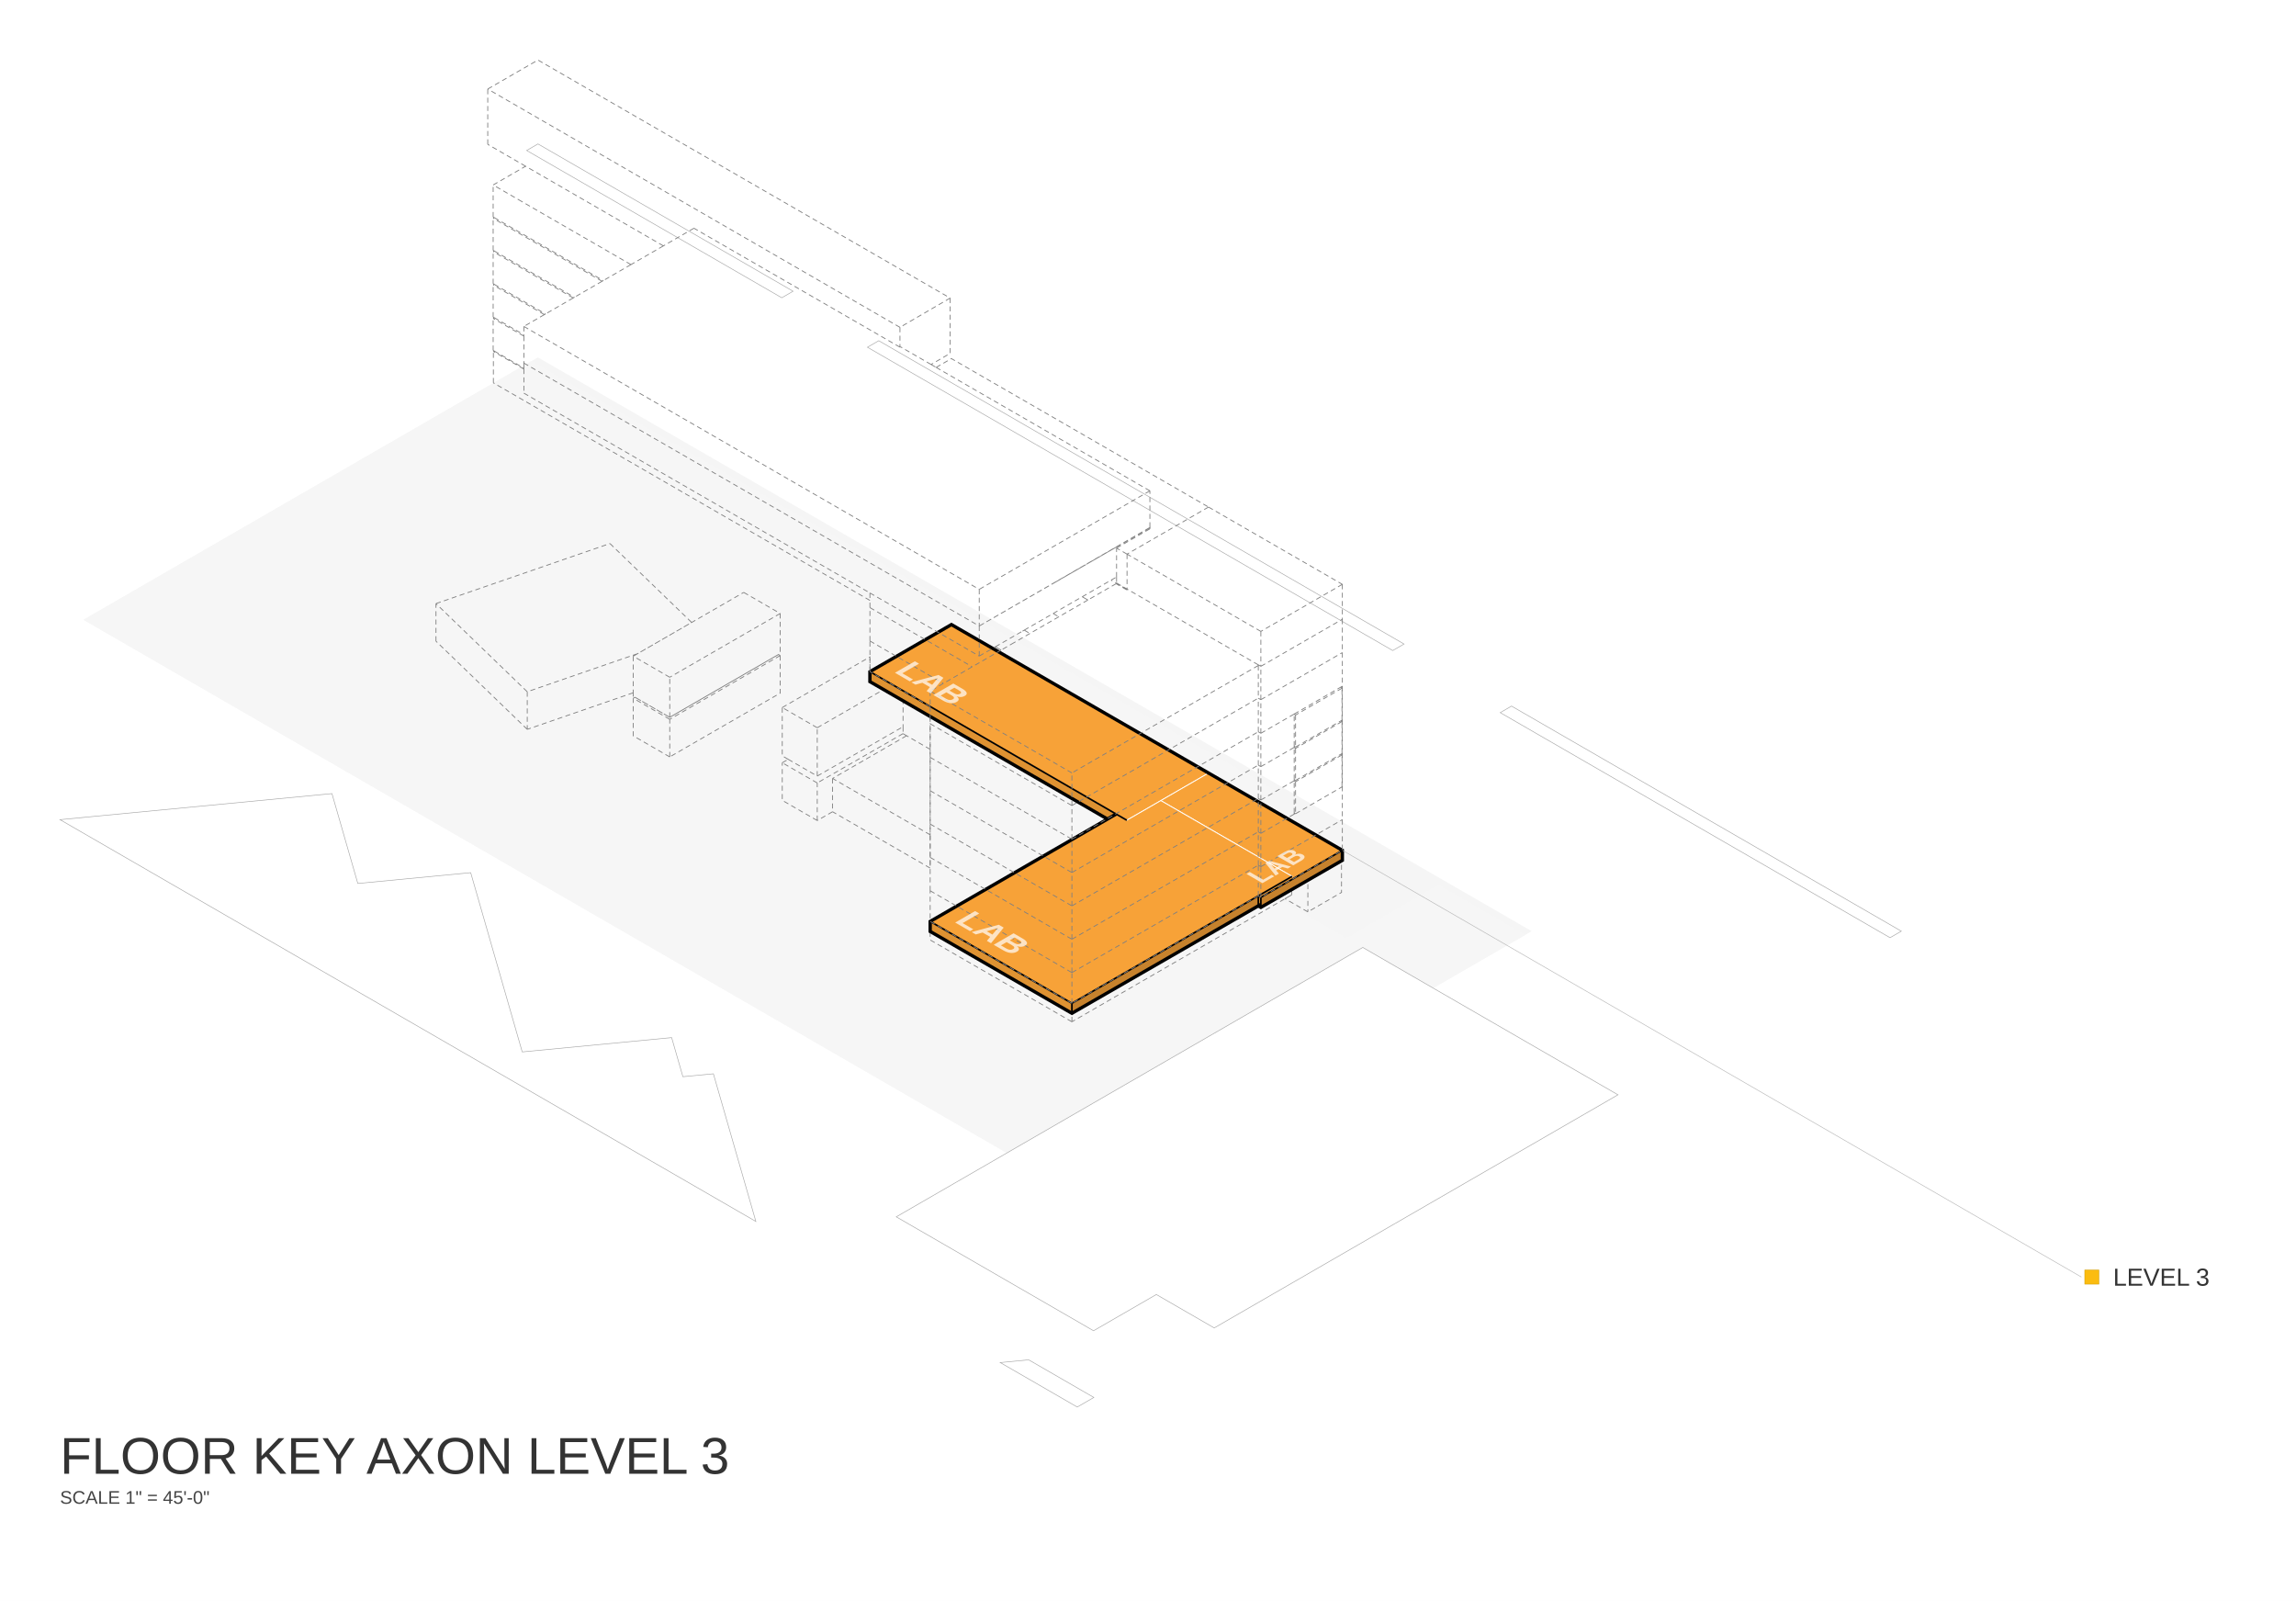
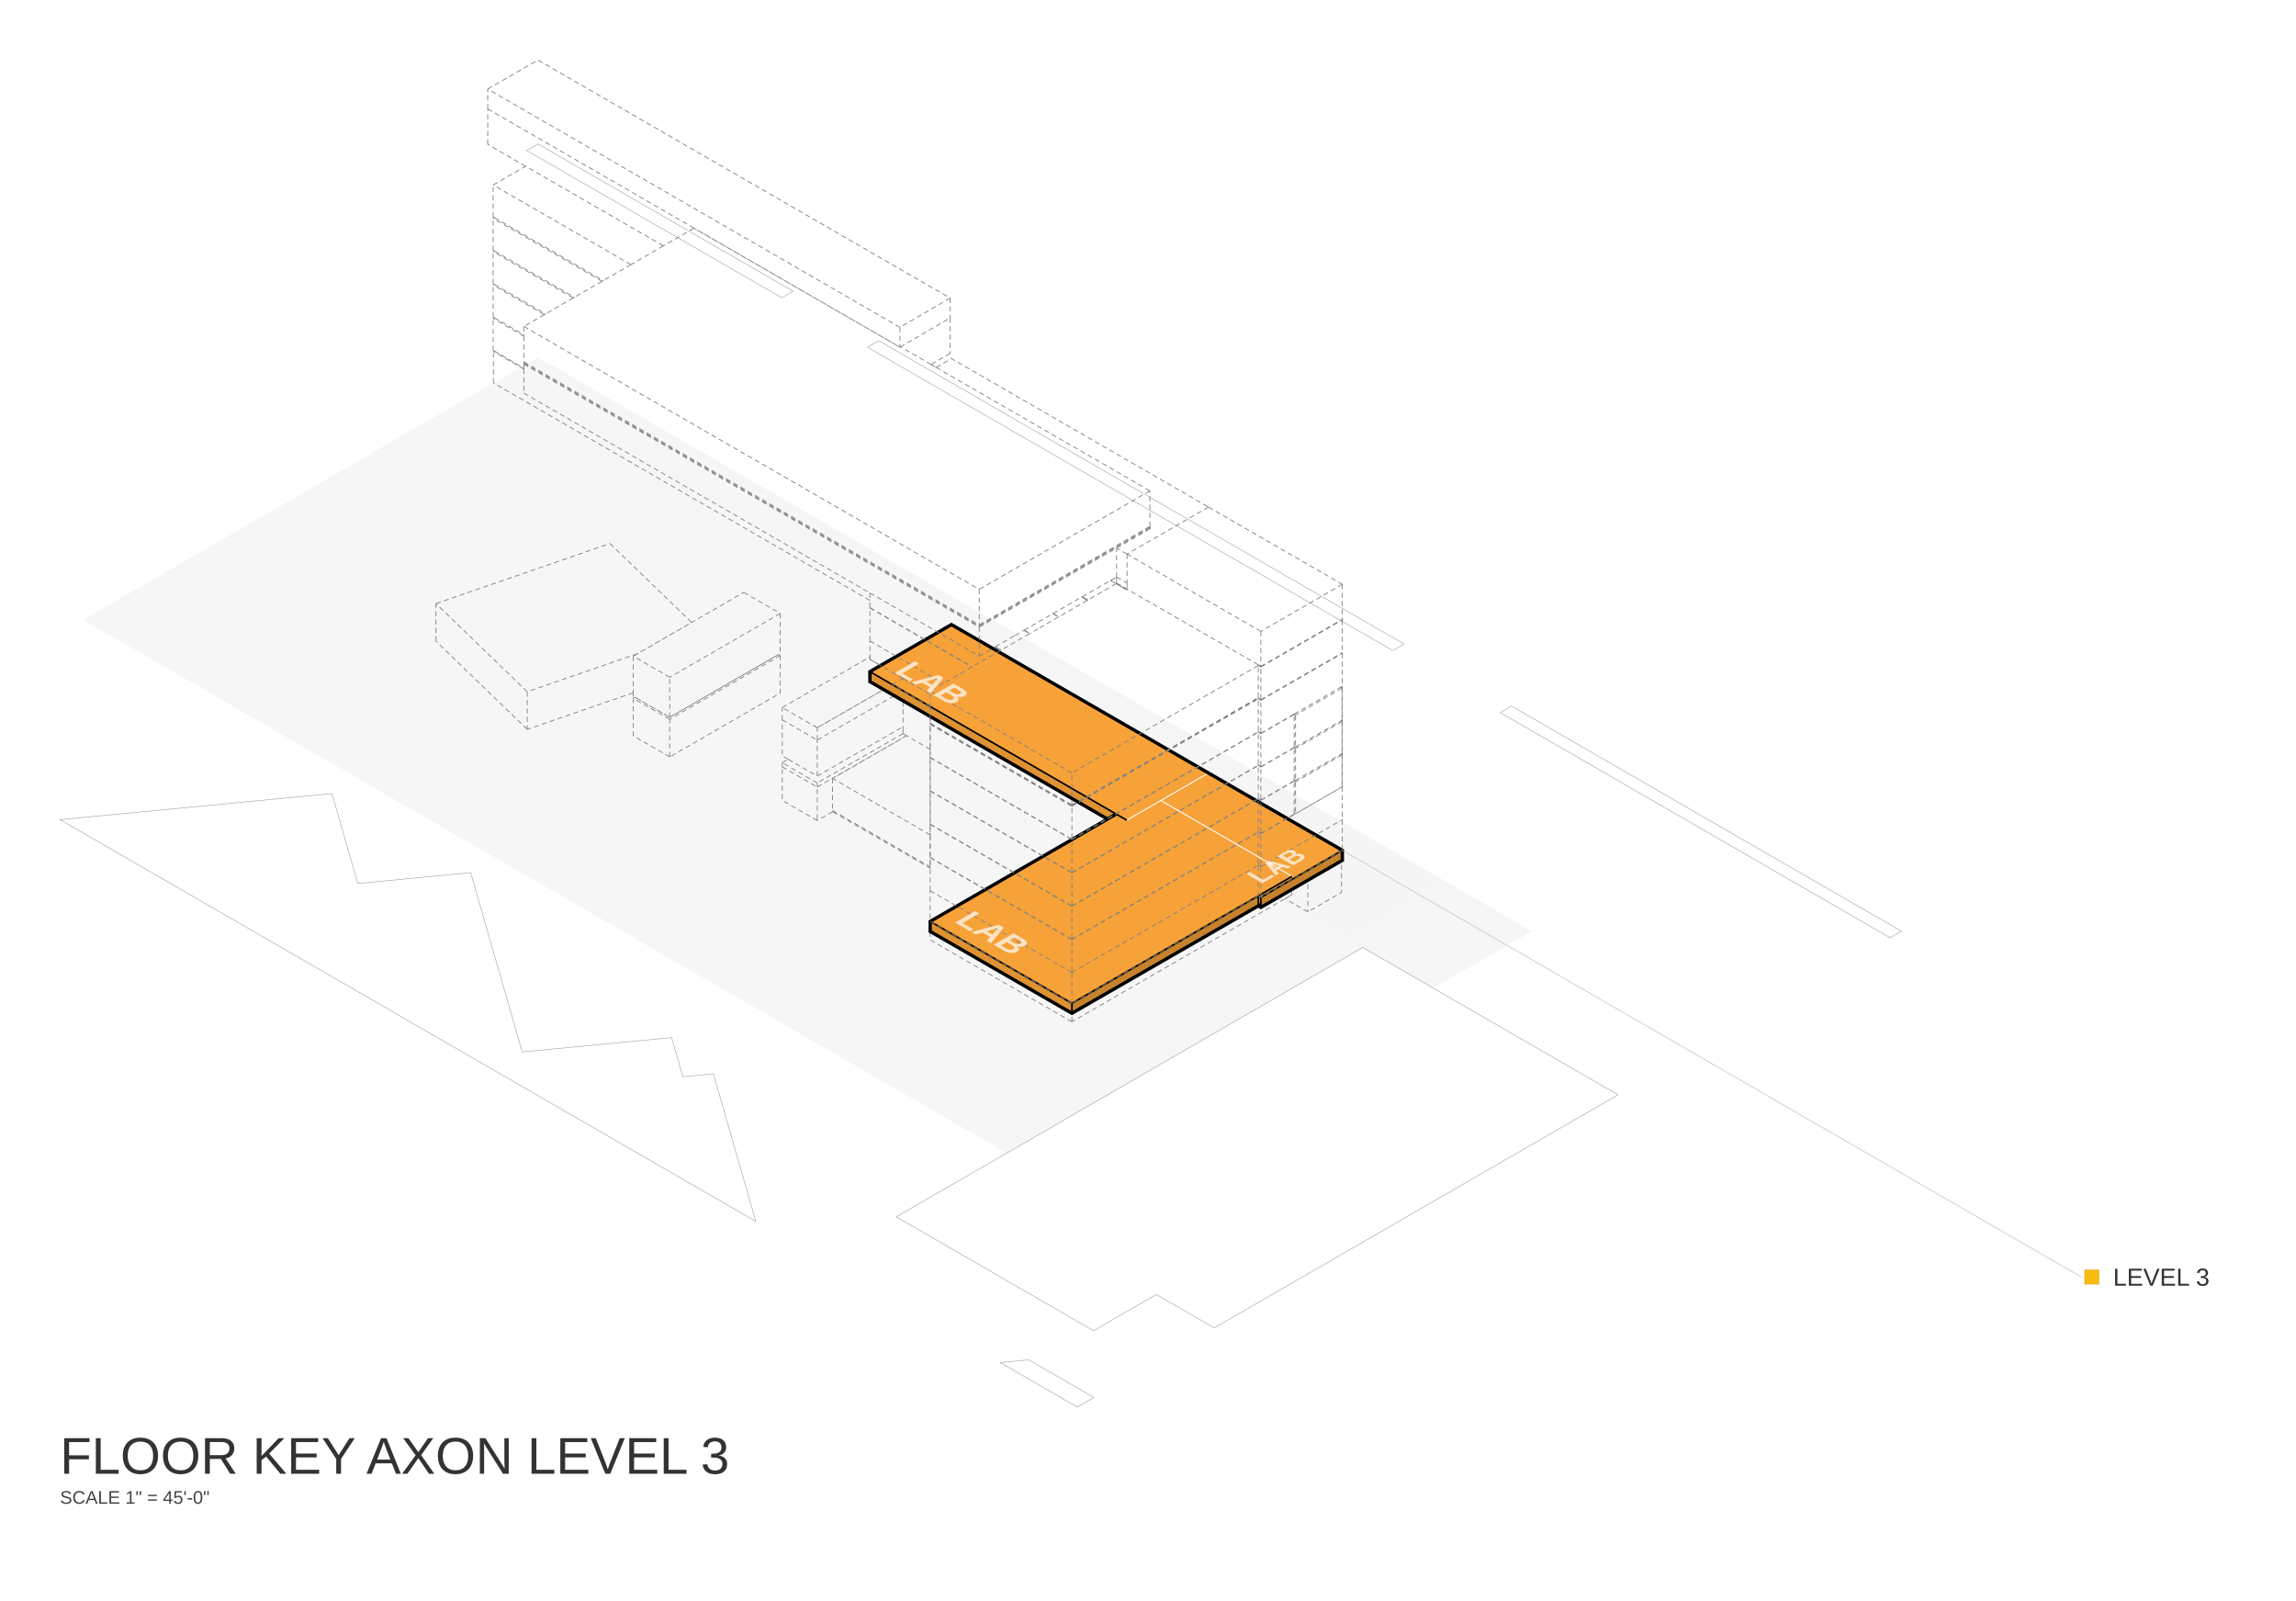
<svg xmlns="http://www.w3.org/2000/svg" width="1377" height="960" viewBox="0 0 1377 960">
  <rect width="100%" height="100%" fill="#FFFFFF" />
  <g id="AXON_SITE">
    <path id="AXK_L3_SITE" fill="#F5F5F5" stroke="none" stroke-width="0" fill-rule="evenodd" d="M646.061,715.731 L50.097,371.655 L322.635,214.307 L918.598,558.383 Z" />
    <path id="AXK_L3_BG_000" fill="#F6F6F6" stroke="none" stroke-width="0.35" fill-rule="evenodd" d="M318.848,216.493 L763.922,473.454 L762.217,474.439 L761.135,475.063 L708.615,505.386 L807.451,562.449 L859.972,532.126 L861.208,531.412 L862.758,530.517 L914.811,560.569 L646.061,715.731 L50.097,371.655 Z" />
  </g>
  <g id="AXON_CONTEXT">
    <path id="AXK_L3_CONTEXT_001" fill="#FFFFFF" stroke="#A6A6A6" stroke-width="0.35" fill-rule="evenodd" d="M36,491.515 L56.107,489.58 L199.09,475.88 L214.593,529.779 L282.293,523.291 L313.201,630.789 L402.814,622.201 L409.556,645.647 L427.854,643.897 L442.96,696.429 L453.323,732.454 Z M599.866,817.059 L616.934,815.423 L656.012,837.985 L646.061,843.73 Z" />
    <path id="AXK_L3_CONTEXT_002" fill="#FFFFFF" stroke="#A6A6A6" stroke-width="0.35" fill-rule="evenodd" d="M1133.523,562.296 L1048.607,513.27 L899.741,427.324 L906.519,423.41 L1140.301,558.383 Z" />
    <path id="AXK_L3_CONTEXT_003" fill="#FFFFFF" stroke="#A6A6A6" stroke-width="0.35" fill-rule="evenodd" d="M842.047,386.187 L835.268,390.101 L520.243,208.223 L527.022,204.309 Z M475.633,174.64 L468.855,178.554 L315.856,90.221 L322.635,86.308 Z" />
    <path id="AXK_L3_CONTEXT_004" fill="#FFFFFF" stroke="#A6A6A6" stroke-width="0.35" fill-rule="evenodd" d="M728.208,796.302 L693.49,776.258 L655.844,797.993 L538.982,730.523 L537.523,729.681 L572.769,709.332 L780.134,589.611 L808.024,573.509 L817.316,568.144 L970.355,656.5 Z" />
  </g>
  <g id="AXON_GHOST_BELOW">
-     <path id="AXK_L3_GHOST_BELOW" fill="none" stroke="#808080" stroke-width="0.5" stroke-dasharray="3 2" fill-rule="evenodd" d="M365.813,325.928 L414.823,373.253 L382.405,391.969 M382.405,391.969 L316.216,414.814 M316.216,414.814 L261.467,361.946 M261.467,361.946 L365.813,325.928 M261.467,384.487 L261.467,361.946 M316.216,414.814 L316.216,437.355 M316.216,437.355 L261.467,384.487 M382.405,391.969 L379.779,393.486 M379.779,393.486 L379.779,415.417 M379.779,415.417 L316.216,437.355 M380.833,418.095 L401.668,430.124 M401.668,430.124 L466.872,392.478 L467.927,393.087 M467.927,393.087 L401.668,431.342 M401.668,431.342 L379.779,418.704 M379.779,418.704 L380.833,418.095 M467.927,393.087 L467.927,415.628 L401.668,453.882 M401.668,453.882 L401.668,431.342 M446.038,355.231 L467.927,367.869 M467.927,367.869 L401.668,406.123 M401.668,406.123 L379.779,393.486 M379.779,393.486 L446.038,355.231 M467.927,367.869 L467.927,391.869 L401.668,430.124 M401.668,430.124 L401.668,406.123 M401.668,453.882 L379.779,441.245 L379.779,418.704 M401.668,430.124 L379.779,417.486 L379.779,415.417 M490.135,469.499 L469.155,457.386 M469.155,457.386 L472.728,455.323 M472.728,455.323 L490.135,465.373 M490.135,465.373 L541.594,435.787 M541.594,435.787 L541.594,439.913 M541.594,439.913 L490.135,469.499 M490.135,492.04 L490.135,469.499 M541.594,439.913 L541.594,439.949 M541.594,439.949 L543.712,441.172 M543.712,441.172 L499.325,466.799 M499.325,466.799 L499.325,486.756 M499.325,486.756 L490.135,492.04 M490.135,492.04 L469.155,479.927 L469.155,457.386 M490.135,465.373 L490.135,436.391 M490.135,436.391 L535.145,410.513 M535.145,410.513 L541.594,414.242 M541.594,414.242 L541.594,435.787 M490.135,436.391 L469.155,424.278 M469.155,424.278 L521.725,393.927 L521.725,402.751 L535.145,410.513 M541.594,414.242 L557.858,423.649 L557.858,433.982 L557.858,449.339 M557.858,449.339 L543.712,441.172 M557.858,449.339 L557.858,454.14 L557.858,474.14 L557.858,494.14 L557.858,500.593 M557.858,500.593 L499.325,466.799 M472.728,455.323 L469.155,453.26 L469.155,424.278 M499.325,486.763 L499.325,486.756 M557.858,500.593 L557.858,514.141 L557.858,520.556 L499.325,486.763 M804.56,513.556 L784.375,525.209 M784.375,525.209 L781.453,523.526 M781.453,523.526 L801.644,511.869 L804.56,513.556 M770.68,538.922 L774.642,536.635 M774.642,536.635 L774.642,527.459 M774.642,527.459 L781.453,523.526 M784.375,525.209 L784.375,546.81 M784.375,546.81 L770.68,538.922 M804.56,513.556 L804.56,535.157 L784.375,546.81 M774.642,536.635 L642.86,612.718 M642.86,612.718 L642.86,601.616 M642.86,601.616 L754.655,537.207 L754.655,537.231 L756.185,538.115 L774.642,527.459 M642.86,612.718 L557.858,563.642 L557.858,552.54 L642.86,601.616" />
+     <path id="AXK_L3_GHOST_BELOW" fill="none" stroke="#808080" stroke-width="0.5" stroke-dasharray="3 2" fill-rule="evenodd" d="M365.813,325.928 L414.823,373.253 L382.405,391.969 M382.405,391.969 L316.216,414.814 M316.216,414.814 L261.467,361.946 M261.467,361.946 L365.813,325.928 M261.467,384.487 L261.467,361.946 M316.216,414.814 L316.216,437.355 M316.216,437.355 L261.467,384.487 M382.405,391.969 L379.779,393.486 M379.779,393.486 L379.779,415.417 M379.779,415.417 L316.216,437.355 M380.833,418.095 L401.668,430.124 M401.668,430.124 L466.872,392.478 L467.927,393.087 M467.927,393.087 L401.668,431.342 M401.668,431.342 L379.779,418.704 M379.779,418.704 L380.833,418.095 M467.927,393.087 L467.927,415.628 L401.668,453.882 M401.668,453.882 L401.668,431.342 M446.038,355.231 L467.927,367.869 M467.927,367.869 L401.668,406.123 M401.668,406.123 L379.779,393.486 M379.779,393.486 L446.038,355.231 M467.927,367.869 L467.927,391.869 L401.668,430.124 M401.668,430.124 L401.668,406.123 M401.668,453.882 L379.779,441.245 L379.779,418.704 M401.668,430.124 L379.779,417.486 L379.779,415.417 M490.135,492.04 L490.135,491.908 M490.135,491.908 L490.135,491.179 M490.135,491.179 L490.135,471.945 M490.135,471.945 L543.686,441.157 M543.686,441.157 L543.712,441.172 M543.712,441.172 L499.325,466.799 M499.325,466.799 L499.325,486.033 M499.325,486.033 L499.325,486.756 M499.325,486.756 L490.135,492.04 M469.155,457.386 L472.728,455.323 M472.728,455.323 L490.135,465.373 M490.135,465.373 L541.594,435.787 M541.594,435.787 L541.594,435.822 M541.594,435.822 L541.594,437.424 M541.594,437.424 L541.594,439.913 M541.594,439.913 L490.135,469.499 M490.135,469.499 L469.155,457.386 M490.135,471.945 L490.135,469.499 M541.594,439.913 L541.594,439.949 M541.594,439.949 L543.686,441.157 M490.135,492.04 L469.155,479.927 L469.155,459.832 M469.155,459.832 L490.135,471.945 M490.135,465.373 L490.135,443.772 M490.135,443.772 L541.545,414.214 M541.545,414.214 L541.594,414.242 M541.594,414.242 L541.594,415.822 M541.594,415.822 L541.594,425.325 M541.594,425.325 L541.594,435.787 M490.135,436.391 L469.155,424.278 M469.155,424.278 L521.725,393.927 L521.725,395.37 L541.544,406.833 L490.135,436.391 M469.155,459.832 L469.155,457.386 M541.594,415.822 L557.858,425.212 M557.858,425.212 L557.858,433.605 L557.858,433.982 L557.858,434.408 L557.858,449.339 M557.858,449.339 L543.712,441.172 M490.135,443.772 L490.135,436.391 M490.135,436.391 L535.145,410.513 L541.545,414.214 M557.858,449.339 L557.858,453.605 L557.858,454.14 L557.858,454.408 L557.858,473.605 L557.858,474.14 L557.858,474.409 L557.858,493.605 L557.858,494.14 L557.858,494.409 L557.858,500.593 M557.858,500.593 L499.325,466.799 M472.728,455.323 L469.155,453.26 L469.155,431.659 M469.155,431.659 L490.135,443.772 M541.594,414.242 L557.858,423.649 L557.858,425.212 M499.325,486.763 L499.325,486.756 M499.325,486.033 L557.858,519.827 M557.858,519.827 L557.858,520.556 L499.325,486.763 M469.155,431.659 L469.155,424.278 M557.858,500.593 L557.858,513.606 L557.858,514.141 L557.858,514.409 L557.858,519.827 M804.56,513.556 L784.375,525.209 M784.375,525.209 L781.453,523.526 M781.453,523.526 L801.644,511.869 L804.56,513.556 M770.68,538.922 L774.642,536.635 M774.642,536.635 L774.642,527.459 M774.642,527.459 L781.453,523.526 M784.375,525.209 L784.375,546.81 M784.375,546.81 L770.68,538.922 M804.56,513.556 L804.56,535.157 L784.375,546.81 M774.642,536.635 L642.86,612.718 M642.86,612.718 L642.86,601.616 M642.86,601.616 L754.655,537.207 L754.655,537.231 L756.185,538.115 L774.642,527.459 M642.86,612.718 L557.858,563.642 L557.858,552.54 L642.86,601.616" />
  </g>
  <g id="PD_PROGRAM">
    <path id="AXK_L3_L3_L01_LAB_01_TOP" fill="#F7A238" stroke="#FFFFFF" stroke-width="0.5" fill-rule="evenodd" d="M521.725,402.751 L570.605,374.531 L724.805,463.557 L696.19,480.078 L675.787,491.858 Z" />
    <path id="AXK_L3_L3_L01_LAB_01_SIDE_001" fill="#DE9232" stroke="none" stroke-width="0" fill-rule="evenodd" d="M521.725,408.751 L521.725,402.751 L675.787,491.858 L669.375,488.156 L664.189,491.15 Z" />
    <path id="AXK_L3_L3_L03_LAB_01_TOP" fill="#F7A238" stroke="#FFFFFF" stroke-width="0.5" fill-rule="evenodd" d="M805.064,509.894 L756.185,538.115 L754.655,537.231 L774.919,525.532 L696.19,480.078 L724.805,463.557 Z" />
    <path id="AXK_L3_L3_L03_LAB_01_SIDE_003" fill="#C6822D" stroke="none" stroke-width="0" fill-rule="evenodd" d="M805.064,509.894 L805.064,515.894 L756.185,544.115 L756.185,538.115 Z" />
    <path id="AXK_L3_L3_L03_LAB_01_SIDE_002" fill="#DE9232" stroke="none" stroke-width="0" fill-rule="evenodd" d="M754.655,537.231 L756.185,538.115 L756.185,544.115 L754.655,543.231 Z" />
    <path id="AXK_L3_L3_L02_LAB_01_TOP" fill="#F7A238" stroke="#FFFFFF" stroke-width="0.5" fill-rule="evenodd" d="M774.919,525.532 L642.86,601.616 L557.858,552.54 L669.375,488.156 L675.787,491.858 L696.19,480.078 Z" />
    <path id="AXK_L3_L3_L02_LAB_01_SIDE_002" fill="#C6822D" stroke="none" stroke-width="0" fill-rule="evenodd" d="M642.86,607.616 L642.86,601.616 L774.919,525.532 L754.655,537.231 L754.655,543.207 Z" />
    <path id="AXK_L3_L3_L02_LAB_01_SIDE_001" fill="#DE9232" stroke="none" stroke-width="0" fill-rule="evenodd" d="M557.858,558.54 L642.86,607.616 L642.86,601.616 L557.858,552.54 Z" />
    <path id="AXK_L3_FOLDS" fill="none" stroke="#000000" stroke-width="1" fill-rule="evenodd" d="M774.919,525.532 L642.86,601.616 M642.86,601.616 L557.858,552.54 M557.858,552.54 L669.375,488.156 M669.375,488.156 L675.787,491.858 M675.787,491.858 L521.725,402.751 M521.725,402.751 L570.605,374.531 L724.805,463.557 L805.064,509.894 M805.064,509.894 L756.185,538.115 M756.185,538.115 L754.655,537.231 M754.655,537.231 L774.919,525.532 M557.858,558.54 L557.858,552.54 M642.86,601.616 L642.86,607.616 M642.86,607.616 L557.858,558.54 M756.185,538.115 L756.185,544.115 M756.185,544.115 L754.655,543.231 L754.655,543.207 M754.655,543.207 L754.655,537.231 M521.725,408.751 L521.725,402.751 M669.375,488.156 L664.189,491.15 L521.725,408.751 M754.655,543.207 L642.86,607.616 M805.064,509.894 L805.064,515.894 L756.185,544.115" />
    <path id="AXK_L3_OUTLINE" fill="none" stroke="#000000" stroke-width="2" fill-rule="evenodd" d="M724.805,463.557 L805.064,509.894 L805.064,515.894 L756.185,544.115 L754.655,543.231 L754.655,543.207 L642.86,607.616 L557.858,558.54 L557.858,552.54 L669.375,488.156 L664.189,491.15 L521.725,408.751 L521.725,402.751 L570.605,374.531 Z" />
  </g>
  <g id="AXON_GHOST_ABOVE">
-     <path id="AXK_L3_GHOST_ABOVE" fill="none" stroke="#808080" stroke-width="0.5" stroke-dasharray="3 2" fill-rule="evenodd" d="M296.363,210.466 L314.193,220.759 M314.193,220.759 L314.193,221.301 M314.193,221.301 L295.899,210.733 M295.899,210.733 L296.363,210.466 M295.899,229.584 L295.899,210.733 M314.193,221.301 L314.193,235.75 M314.193,235.75 L521.725,355.568 M521.725,355.568 L521.725,360.035 M521.725,360.035 L295.899,229.584 M539.737,196.28 L292.517,53.388 M292.517,53.388 L322.635,36 L569.855,178.731 M569.855,178.731 L539.737,196.28 M292.517,86.554 L292.517,53.388 M539.737,196.28 L539.737,208.185 M539.737,208.185 L416.195,136.859 M416.195,136.859 L397.863,147.443 M397.863,147.443 L315.23,99.682 M315.23,99.682 L292.517,86.554 M776.172,468.284 L776.172,468.176 M776.172,468.176 L776.172,467.481 M776.172,467.481 L777.001,467.959 M777.001,467.959 L804.289,452.205 M804.289,452.205 L804.294,452.208 M804.294,452.208 L804.846,452.687 M804.846,452.687 L777.001,468.763 M777.001,468.763 L776.172,468.284 M296.458,190.521 L314.193,200.759 M314.193,200.759 L314.193,201.562 M314.193,201.562 L295.763,190.922 M295.763,190.922 L296.458,190.521 M295.763,210.119 L295.763,190.922 M314.193,201.562 L314.193,217.724 M314.193,217.724 L314.193,220.759 M296.363,210.466 L295.763,210.119 M776.172,487.481 L776.172,468.284 M777.001,468.763 L777.001,487.96 M777.001,487.96 L776.774,487.828 M776.774,487.828 L776.172,487.481 M776.172,448.284 L776.172,448.176 M776.172,448.176 L776.172,447.48 M776.172,447.48 L777.001,447.959 M777.001,447.959 L804.289,432.205 M804.289,432.205 L804.294,432.208 M804.294,432.208 L804.846,432.686 M804.846,432.686 L777.001,448.762 M777.001,448.762 L776.172,448.284 M295.763,170.922 L296.458,170.52 M296.458,170.52 L327.175,188.254 M327.175,188.254 L326.479,188.656 M326.479,188.656 L295.763,170.922 M295.763,190.119 L295.763,170.922 M326.479,188.656 L314.193,195.75 M314.193,195.75 L314.193,200.759 M296.458,190.521 L295.763,190.119 M776.172,467.481 L776.172,448.284 M777.001,448.762 L777.001,467.959 M776.172,428.283 L776.172,428.176 M776.172,428.176 L804.062,412.074 M804.062,412.074 L804.294,412.207 M804.294,412.207 L804.846,412.686 M804.846,412.686 L777.001,428.762 M777.001,428.762 L776.172,428.283 M296.458,150.52 L344.482,178.262 M344.482,178.262 L343.8,178.656 M343.8,178.656 L295.763,150.922 M295.763,150.922 L296.458,150.52 M295.763,170.119 L295.763,150.922 M343.8,178.656 L327.175,188.254 M296.458,170.52 L295.763,170.119 M776.172,447.48 L776.172,428.283 M777.001,428.762 L777.001,447.959 M295.763,130.922 L296.458,130.52 M296.458,130.52 L361.797,168.265 M361.797,168.265 L361.61,168.373 M361.61,168.373 L361.102,168.667 M361.102,168.667 L295.763,130.922 M378.418,158.67 L313.079,120.924 M295.763,150.119 L295.763,130.922 M361.102,168.667 L344.482,178.262 M296.458,150.52 L295.763,150.119 M295.763,110.922 L315.23,99.682 M397.863,147.443 L378.418,158.67 M313.079,120.924 L295.763,110.922 M295.763,130.119 L295.763,110.922 M378.418,158.67 L361.797,168.265 M296.458,130.52 L295.763,130.119 M521.725,402.751 L521.725,384.352 M521.725,384.352 L565.781,409.833 M565.781,409.833 L557.858,414.408 M557.858,414.408 L557.858,423.649 M557.858,423.649 L521.725,402.751 M521.725,384.352 L521.725,364.352 M521.725,364.352 L583.087,399.842 M583.087,399.842 L565.781,409.833 M569.855,178.731 L569.855,211.897 L558.411,218.565 M558.411,218.565 L540.085,207.984 M540.085,207.984 L539.737,208.185 M521.725,364.352 L521.725,360.035 M521.725,355.568 L587.284,393.418 M587.284,393.418 L596.944,387.856 M596.944,387.856 L598.699,388.871 M598.699,388.871 L600.392,389.851 M600.392,389.851 L583.087,399.842 M596.944,387.856 L613.241,378.473 M613.241,378.473 L614.272,377.879 M614.272,377.879 L617.697,379.86 M617.697,379.86 L608.279,385.297 M608.279,385.297 L600.392,389.851 M614.272,377.879 L631.601,367.901 M631.601,367.901 L634.995,369.864 M634.995,369.864 L635.002,369.869 M635.002,369.869 L617.697,379.86 M631.601,367.901 L649.066,357.845 M649.066,357.845 L650.375,358.602 M650.375,358.602 L652.444,359.799 M652.444,359.799 L635.002,369.869 M776.172,488.176 L776.172,487.481 M776.774,487.828 L776.172,488.176 M675.926,332.28 L669.652,328.658 M669.652,328.658 L689.912,316.962 M689.912,316.962 L689.338,316.631 M689.338,316.631 L689.912,316.3 M689.912,316.3 L689.635,316.14 M689.635,316.14 L689.635,294.326 M689.635,294.326 L561.449,220.319 M561.449,220.319 L570.605,215.033 L724.805,304.06 M724.805,304.06 L675.926,332.28 M587.284,375.392 L689.635,316.3 M689.635,316.3 L689.635,316.14 M689.338,316.631 L670.906,327.243 M670.906,327.243 L668.499,328.63 M668.499,328.63 L655.604,336.054 M655.604,336.054 L650.776,338.834 M650.776,338.834 L639.928,345.08 M639.928,345.08 L633.448,348.812 M633.448,348.812 L587.284,375.392 M668.499,328.63 L654.215,336.854 M654.215,336.854 L650.776,338.834 M666.395,347.868 L669.652,345.992 M669.652,345.992 L669.652,349.598 M669.652,349.598 L675.926,353.22 M675.926,353.22 L675.787,353.3 M675.787,353.3 L666.395,347.868 M639.928,345.08 L647.838,340.526 M647.838,340.526 L650.776,338.834 M649.066,357.845 L666.395,347.868 M675.787,353.3 L675.787,353.725 M675.787,353.725 L669.375,350.023 M669.375,350.023 L652.444,359.799 M805.064,491.495 L805.064,509.894 L756.185,538.115 M756.185,538.115 L756.185,519.716 M756.185,519.716 L805.064,491.495 M804.062,412.074 L804.174,412.009 M804.174,412.009 L804.294,411.94 M804.294,411.94 L804.294,412.207 M314.193,217.724 L587.284,375.392 M587.284,375.392 L587.284,393.418 M805.064,471.495 L804.846,471.621 M804.846,471.621 L804.846,452.687 M804.294,452.208 L804.294,452.202 M804.294,452.202 L804.846,451.883 M804.846,451.883 L804.846,451.621 M804.846,451.621 L805.064,451.495 M805.064,451.495 L805.064,471.495 M756.185,519.716 L756.185,499.715 M756.185,499.715 L776.172,488.176 M777.001,487.96 L804.846,471.884 M804.846,471.884 L804.846,471.621 M805.064,471.495 L805.064,491.495 M756.185,538.115 L754.655,537.231 L754.655,537.207 M754.655,537.207 L754.655,518.832 M754.655,518.832 L756.185,519.716 M314.193,195.75 L587.284,353.418 M587.284,353.418 L587.284,375.392 M804.846,451.621 L804.846,432.686 M804.294,432.208 L804.294,432.202 M804.294,432.202 L804.846,431.883 M804.846,431.883 L804.846,431.621 M804.846,431.621 L805.064,431.495 M805.064,431.495 L805.064,451.495 M675.926,353.22 L676.294,353.433 M676.294,353.433 L675.787,353.725 M754.655,518.832 L754.655,518.808 M754.655,518.808 L754.655,498.832 M754.655,498.832 L756.185,499.715 M804.294,452.202 L804.289,452.205 M689.635,294.326 L587.284,353.418 M558.411,218.565 L561.449,220.319 M804.846,431.621 L804.846,412.686 M804.294,411.94 L805.064,411.495 M805.064,411.495 L805.064,431.495 M756.185,499.715 L756.185,479.715 M756.185,479.715 L776.172,468.176 M754.655,498.832 L754.655,498.808 M754.655,498.808 L754.655,478.832 M754.655,478.832 L756.185,479.715 M804.294,432.202 L804.289,432.205 M669.652,345.992 L669.652,328.658 M675.926,332.28 L675.926,353.22 M756.185,479.715 L756.185,459.715 M756.185,459.715 L776.172,448.176 M642.86,601.616 L642.86,583.216 M642.86,583.216 L754.655,518.808 M754.655,537.207 L642.86,601.616 M754.655,478.832 L754.655,478.808 M754.655,478.808 L754.655,458.832 M754.655,458.832 L756.185,459.715 M756.185,459.715 L756.185,439.715 M756.185,439.715 L776.172,428.176 M642.86,583.216 L642.86,563.216 M642.86,563.216 L754.655,498.808 M756.185,439.715 L756.185,419.557 M756.185,419.557 L805.064,391.337 M805.064,391.337 L805.064,411.495 M805.064,350.397 L756.185,378.617 M756.185,378.617 L675.926,332.28 M724.805,304.06 L805.064,350.397 M633.448,348.812 L647.838,340.526 M654.215,336.854 L655.604,336.054 M655.604,336.054 L670.906,327.243 M642.86,601.616 L557.858,552.54 L557.858,534.141 M557.858,534.141 L642.86,583.216 M754.655,458.832 L754.655,458.808 M754.655,458.808 L754.655,438.832 M754.655,438.832 L756.185,439.715 M642.86,563.216 L642.86,543.216 M642.86,543.216 L754.655,478.808 M756.185,419.557 L756.185,399.557 M756.185,399.557 L805.064,371.337 M805.064,371.337 L805.064,391.337 M756.185,378.617 L756.185,399.557 M756.185,399.557 L754.655,398.674 M754.655,398.674 L676.294,353.433 M557.858,534.141 L557.858,514.141 M557.858,514.141 L642.86,563.216 M754.655,438.832 L754.655,438.807 M754.655,438.807 L754.655,418.674 M754.655,418.674 L756.185,419.557 M642.86,543.216 L642.86,523.216 M642.86,523.216 L754.655,458.808 M805.064,350.397 L805.064,371.337 M557.858,514.141 L557.858,494.14 M557.858,494.14 L642.86,543.216 M754.655,398.674 L754.655,399.075 M754.655,399.075 L754.655,418.65 M754.655,418.65 L754.655,418.674 M642.86,523.216 L642.86,503.216 M642.86,503.216 L754.655,438.807 M754.655,399.075 L642.86,463.483 M642.86,463.483 L557.858,414.408 M557.858,494.14 L557.858,474.14 M557.858,474.14 L642.86,523.216 M642.86,503.216 L642.86,483.058 M642.86,483.058 L754.655,418.65 M557.858,474.14 L557.858,454.14 M557.858,454.14 L642.86,503.216 M642.86,483.058 L642.86,463.483 M557.858,454.14 L557.858,433.982 M557.858,433.982 L642.86,483.058 M557.858,423.649 L557.858,433.982" />
+     <path id="AXK_L3_GHOST_ABOVE" fill="none" stroke="#808080" stroke-width="0.5" stroke-dasharray="3 2" fill-rule="evenodd" d="M295.899,210.733 L296.363,210.466 M296.363,210.466 L314.193,220.759 M314.193,220.759 L314.193,221.301 M314.193,221.301 L295.899,210.733 M295.899,229.584 L295.899,210.733 M314.193,221.301 L314.193,235.75 M314.193,235.75 L521.725,355.568 M521.725,355.568 L521.725,360.035 M521.725,360.035 L295.899,229.584 M292.517,86.554 L292.517,65.294 M292.517,65.294 L538.887,207.694 M538.887,207.694 L416.195,136.859 M416.195,136.859 L397.863,147.443 M397.863,147.443 L315.23,99.682 M315.23,99.682 L292.517,86.554 M539.737,196.28 L292.517,53.388 M292.517,53.388 L322.635,36 L569.855,178.731 M569.855,178.731 L539.737,196.28 M776.172,468.284 L776.172,468.176 M776.172,468.176 L776.172,467.641 M776.172,467.641 L776.172,467.481 M776.172,467.481 L777.001,467.959 M777.001,467.959 L804.289,452.205 M804.289,452.205 L804.294,452.208 M804.294,452.208 L804.294,452.208 M804.294,452.208 L804.294,452.208 M804.294,452.208 L804.846,452.687 M804.846,452.687 L777.001,468.763 M777.001,468.763 L776.172,468.284 M296.458,190.521 L314.193,200.759 M314.193,200.759 L314.193,201.562 M314.193,201.562 L295.763,190.922 M295.763,190.922 L296.458,190.521 M295.763,210.119 L295.763,190.922 M314.193,201.562 L314.193,217.01 M314.193,217.01 L314.193,217.724 M314.193,217.724 L314.193,218.386 M314.193,218.386 L314.193,220.759 M296.363,210.466 L295.763,210.119 M776.172,487.481 L776.172,468.444 M776.172,468.444 L776.172,468.284 M777.001,468.763 L777.001,487.96 M777.001,487.96 L776.774,487.828 M776.774,487.828 L776.172,487.481 M292.517,65.294 L292.517,53.388 M539.737,196.28 L539.737,208.185 M539.737,208.185 L538.887,207.694 M776.172,448.284 L776.172,448.176 M776.172,448.176 L776.172,447.641 M776.172,447.641 L776.172,447.48 M776.172,447.48 L777.001,447.959 M777.001,447.959 L804.289,432.205 M804.289,432.205 L804.294,432.208 M804.294,432.208 L804.294,432.208 M804.294,432.208 L804.294,432.208 M804.294,432.208 L804.846,432.686 M804.846,432.686 L777.001,448.762 M777.001,448.762 L776.172,448.284 M295.763,170.922 L296.458,170.52 M296.458,170.52 L327.175,188.254 M327.175,188.254 L326.479,188.656 M326.479,188.656 L295.763,170.922 M295.763,190.119 L295.763,170.922 M326.479,188.656 L314.193,195.75 M314.193,195.75 L314.193,200.759 M296.458,190.521 L295.763,190.119 M776.172,467.481 L776.172,448.444 M776.172,448.444 L776.172,448.284 M777.001,448.762 L777.001,467.959 M776.172,428.283 L776.172,428.176 M776.172,428.176 L804.062,412.074 M804.062,412.074 L804.294,412.207 M804.294,412.207 L804.294,412.208 M804.294,412.208 L804.294,412.208 M804.294,412.208 L804.846,412.686 M804.846,412.686 L777.001,428.762 M777.001,428.762 L776.172,428.283 M296.458,150.52 L344.482,178.262 M344.482,178.262 L343.8,178.656 M343.8,178.656 L295.763,150.922 M295.763,150.922 L296.458,150.52 M295.763,170.119 L295.763,150.922 M343.8,178.656 L327.175,188.254 M296.458,170.52 L295.763,170.119 M776.172,447.48 L776.172,428.444 M776.172,428.444 L776.172,428.283 M777.001,428.762 L777.001,447.959 M295.763,130.922 L296.458,130.52 M296.458,130.52 L361.797,168.265 M361.797,168.265 L361.61,168.373 M361.61,168.373 L361.102,168.667 M361.102,168.667 L295.763,130.922 M295.763,150.119 L295.763,130.922 M361.102,168.667 L344.482,178.262 M296.458,150.52 L295.763,150.119 M295.763,110.922 L315.23,99.682 M397.863,147.443 L378.418,158.67 M378.418,158.67 L295.763,110.922 M535.145,410.513 L541.544,406.833 M541.544,406.833 L557.858,416.269 M557.858,416.269 L557.858,423.649 M557.858,423.649 L535.145,410.513 M295.763,130.119 L295.763,110.922 M378.418,158.67 L361.797,168.265 M296.458,130.52 L295.763,130.119 M521.725,395.37 L521.725,384.352 M521.725,384.352 L565.781,409.833 M565.781,409.833 L557.858,414.408 M557.858,414.408 L557.858,416.269 M541.544,406.833 L521.725,395.37 M521.725,384.352 L521.725,364.62 M521.725,364.62 L582.854,399.976 M582.854,399.976 L565.781,409.833 M521.725,364.62 L521.725,364.352 M521.725,364.352 L583.087,399.842 M583.087,399.842 L582.854,399.976 M569.855,211.897 L558.411,218.565 M558.411,218.565 L540.085,207.984 M540.085,207.984 L539.841,208.125 M539.841,208.125 L569.855,190.637 M569.855,190.637 L569.855,211.897 M521.725,364.352 L521.725,360.035 M521.725,355.568 L587.284,393.418 M587.284,393.418 L596.711,387.99 M596.711,387.99 L600.16,389.985 M600.16,389.985 L583.087,399.842 M569.855,178.731 L569.855,190.637 M539.841,208.125 L539.737,208.185 M596.711,387.99 L596.944,387.856 M596.944,387.856 L598.034,388.487 M598.034,388.487 L600.392,389.851 M600.392,389.851 L600.16,389.985 M596.944,387.856 L608.726,381.072 M608.726,381.072 L614.04,378.013 M614.04,378.013 L617.465,379.994 M617.465,379.994 L600.392,389.851 M614.04,378.013 L614.137,377.957 M614.137,377.957 L614.272,377.879 M614.272,377.879 L617.697,379.86 M617.697,379.86 L617.582,379.926 M617.582,379.926 L617.465,379.994 M614.272,377.879 L631.369,368.035 M631.369,368.035 L634.77,370.003 M634.77,370.003 L622.528,377.07 M622.528,377.07 L617.697,379.86 M631.369,368.035 L631.601,367.901 M631.601,367.901 L635.002,369.869 M635.002,369.869 L635.002,369.869 M635.002,369.869 L634.77,370.003 M631.601,367.901 L648.697,358.058 M648.697,358.058 L650.295,358.982 M650.295,358.982 L650.874,359.317 M650.874,359.317 L652.075,360.011 M652.075,360.011 L635.036,369.849 M635.036,369.849 L635.002,369.869 M776.172,488.176 L776.172,487.641 M776.172,487.641 L776.172,487.481 M776.774,487.828 L776.172,488.176 M675.926,332.28 L669.652,328.658 M669.652,328.658 L689.54,317.176 M689.54,317.176 L689.912,316.962 M689.912,316.962 L689.912,316.962 M689.912,316.962 L689.912,316.3 M689.912,316.3 L689.635,316.14 M689.635,316.14 L689.635,315.586 M689.635,315.586 L689.635,294.326 M689.635,294.326 L561.449,220.319 M561.449,220.319 L570.605,215.033 L724.805,304.06 M724.805,304.06 L675.926,332.28 M648.697,358.058 L648.786,358.006 M648.786,358.006 L649.066,357.845 M649.066,357.845 L650.29,358.553 M650.29,358.553 L650.898,358.904 M650.898,358.904 L652.444,359.799 M652.444,359.799 L652.296,359.884 M652.296,359.884 L652.075,360.011 M587.284,375.392 L689.635,316.3 M689.635,316.3 L689.635,316.14 M689.912,316.3 L587.284,375.392 M666.395,347.868 L669.652,345.992 M669.652,345.992 L669.652,346.024 M669.652,346.024 L669.652,349.598 M669.652,349.598 L675.926,353.22 M675.926,353.22 L675.787,353.3 M675.787,353.3 L666.395,347.868 M649.066,357.845 L666.026,348.08 M666.026,348.08 L675.258,353.42 M675.258,353.42 L669.375,350.023 M669.375,350.023 L652.444,359.799 M666.026,348.08 L666.395,347.868 M675.787,353.3 L675.787,353.725 M675.787,353.725 L675.258,353.42 M805.064,509.894 L756.185,538.115 M756.185,538.115 L756.185,519.716 M756.185,519.716 L805.064,491.495 M805.064,491.495 L805.064,509.894 M314.193,218.386 L587.284,376.054 M587.284,376.054 L587.284,393.418 M805.064,471.495 L804.846,471.621 M804.846,471.621 L804.846,452.687 M804.294,452.208 L805.064,451.763 M805.064,451.763 L805.064,471.495 M804.062,412.074 L804.16,412.017 M804.16,412.017 L804.294,411.94 M804.294,411.94 L804.294,412.207 M314.193,217.724 L587.284,375.392 M587.284,375.392 L587.284,376.054 M314.193,217.01 L587.284,374.678 M587.284,374.678 L587.284,375.392 M805.064,471.763 L805.064,491.495 M756.185,519.716 L756.185,518.833 M756.185,518.833 L756.185,499.984 M756.185,499.984 L805.064,471.763 M805.064,451.495 L805.064,451.763 M804.294,452.208 L804.294,452.202 M804.294,452.202 L804.846,451.883 M804.846,451.883 L804.846,451.621 M804.846,451.621 L805.064,451.495 M756.185,538.115 L754.655,537.231 L754.655,537.207 M754.655,537.207 L754.655,518.832 M754.655,518.832 L756.185,519.716 M314.193,195.75 L587.284,353.418 M587.284,353.418 L587.284,374.678 M804.846,471.621 L804.846,471.884 M804.846,471.884 L777.001,487.96 M756.185,499.984 L756.185,499.715 M756.185,499.715 L776.172,488.176 M805.064,471.495 L805.064,471.763 M804.846,451.621 L804.846,432.686 M804.294,432.208 L805.064,431.763 M805.064,431.763 L805.064,451.495 M805.064,431.495 L805.064,431.763 M804.294,432.208 L804.294,432.202 M804.294,432.202 L804.846,431.883 M804.846,431.883 L804.846,431.621 M804.846,431.621 L805.064,431.495 M754.655,518.832 L754.655,518.808 M754.655,518.808 L754.655,517.95 M754.655,517.95 L754.655,499.1 M754.655,499.1 L756.185,499.984 M804.294,452.202 L804.289,452.205 M689.635,294.326 L587.284,353.418 M558.411,218.565 L561.449,220.319 M804.846,431.621 L804.846,412.686 M804.294,412.208 L805.064,411.763 M805.064,411.763 L805.064,431.495 M675.926,353.22 L676.294,353.433 M676.294,353.433 L675.787,353.725 M756.185,499.715 L756.185,499.18 M756.185,499.18 L756.185,479.984 M756.185,479.984 L776.172,468.444 M754.655,499.1 L754.655,499.076 M754.655,499.076 L754.655,498.832 M754.655,498.832 L756.185,499.715 M804.294,411.94 L805.064,411.495 M805.064,411.495 L805.064,411.763 M669.652,346.024 L675.926,349.646 M675.926,349.646 L675.926,353.22 M756.185,479.984 L756.185,479.715 M756.185,479.715 L776.172,468.176 M754.655,498.832 L754.655,498.808 M754.655,498.808 L754.655,498.297 M754.655,498.297 L754.655,479.1 M754.655,479.1 L756.185,479.984 M804.294,432.202 L804.289,432.205 M669.652,345.992 L669.652,328.658 M675.926,332.28 L675.926,349.646 M756.185,479.715 L756.185,479.18 M756.185,479.18 L756.185,459.983 M756.185,459.983 L776.172,448.444 M754.655,479.1 L754.655,479.076 M754.655,479.076 L754.655,478.832 M754.655,478.832 L756.185,479.715 M642.86,601.616 L642.86,583.216 M642.86,583.216 L754.655,518.808 M754.655,537.207 L642.86,601.616 M756.185,459.983 L756.185,459.715 M756.185,459.715 L776.172,448.176 M754.655,478.832 L754.655,478.808 M754.655,478.808 L754.655,478.297 M754.655,478.297 L754.655,459.1 M754.655,459.1 L756.185,459.983 M756.185,459.715 L756.185,459.18 M756.185,459.18 L756.185,439.983 M756.185,439.983 L776.172,428.444 M754.655,459.1 L754.655,459.076 M754.655,459.076 L754.655,458.832 M754.655,458.832 L756.185,459.715 M642.86,583.216 L642.86,582.334 M642.86,582.334 L642.86,563.485 M642.86,563.485 L754.655,499.076 M756.185,439.715 L756.185,439.18 M756.185,439.18 L756.185,419.983 M756.185,419.983 L805.064,391.763 M805.064,391.763 L805.064,411.495 M776.172,428.176 L756.185,439.715 M805.064,350.397 L756.185,378.617 M756.185,378.617 L675.926,332.28 M724.805,304.06 L805.064,350.397 M587.284,376.054 L689.54,317.176 M756.185,439.983 L756.185,439.715 M642.86,601.616 L557.858,552.54 L557.858,534.141 M557.858,534.141 L642.86,583.216 M754.655,458.832 L754.655,458.808 M754.655,458.808 L754.655,458.297 M754.655,458.297 L754.655,439.1 M754.655,439.1 L756.185,439.983 M642.86,563.485 L642.86,563.216 M642.86,563.216 L754.655,498.808 M756.185,419.983 L756.185,419.557 M756.185,419.557 L805.064,391.337 M805.064,391.337 L805.064,391.763 M587.284,374.678 L689.635,315.586 M754.655,439.1 L754.655,439.076 M754.655,439.076 L754.655,438.832 M754.655,438.832 L756.185,439.715 M642.86,563.216 L642.86,562.681 M642.86,562.681 L642.86,543.484 M642.86,543.484 L754.655,479.076 M756.185,419.557 L756.185,419.18 M756.185,419.18 L756.185,399.983 M756.185,399.983 L805.064,371.763 M805.064,371.763 L805.064,391.337 M756.185,378.617 L756.185,399.557 M756.185,399.557 L754.655,398.674 M754.655,398.674 L676.294,353.433 M557.858,534.141 L557.858,514.409 M557.858,514.409 L642.86,563.485 M754.655,438.832 L754.655,438.807 M754.655,438.807 L754.655,438.297 M754.655,438.297 L754.655,419.1 M754.655,419.1 L756.185,419.983 M642.86,543.484 L642.86,543.216 M642.86,543.216 L754.655,478.808 M756.185,399.983 L756.185,399.557 M756.185,399.557 L805.064,371.337 M805.064,371.337 L805.064,371.763 M557.858,514.409 L557.858,514.141 M557.858,514.141 L642.86,563.216 M754.655,419.1 L754.655,419.076 M754.655,419.076 L754.655,418.674 M754.655,418.674 L756.185,419.557 M642.86,543.216 L642.86,542.681 M642.86,542.681 L642.86,523.484 M642.86,523.484 L754.655,459.076 M805.064,350.397 L805.064,371.337 M557.858,514.141 L557.858,494.409 M557.858,494.409 L642.86,543.484 M754.655,418.674 L754.655,418.65 M754.655,418.65 L754.655,418.297 M754.655,418.297 L754.655,418.272 M754.655,418.272 L754.655,399.1 M754.655,399.1 L756.185,399.983 M642.86,523.484 L642.86,523.216 M642.86,523.216 L754.655,458.808 M557.858,494.409 L557.858,494.14 M557.858,494.14 L642.86,543.216 M754.655,398.674 L754.655,399.075 M754.655,399.075 L754.655,399.1 M642.86,523.216 L642.86,522.681 M642.86,522.681 L642.86,503.484 M642.86,503.484 L754.655,439.076 M642.86,463.483 L557.858,414.408 M754.655,399.075 L642.86,463.483 M557.858,494.14 L557.858,474.409 M557.858,474.409 L642.86,523.484 M642.86,503.484 L642.86,503.216 M642.86,503.216 L754.655,438.807 M557.858,474.409 L557.858,474.14 M557.858,474.14 L642.86,523.216 M642.86,503.216 L642.86,502.681 M642.86,502.681 L642.86,483.484 M642.86,483.484 L754.655,419.076 M557.858,474.14 L557.858,454.408 M557.858,454.408 L642.86,503.484 M642.86,483.484 L642.86,483.058 M642.86,483.058 L754.655,418.65 M642.86,483.058 L642.86,482.681 M642.86,482.681 L754.655,418.272 M557.858,454.408 L557.858,454.14 M557.858,454.14 L642.86,503.216 M642.86,482.681 L642.86,463.483 M557.858,454.14 L557.858,434.408 M557.858,434.408 L642.86,483.484 M557.858,434.408 L557.858,433.982 M557.858,433.982 L642.86,483.058 M557.858,433.982 L557.858,433.605 M557.858,433.605 L642.86,482.681 M557.858,423.649 L557.858,433.605" />
  </g>
  <g id="PD_LABELS">
    <text id="AXK_L3_L3_L01_LAB_01_LBL" x="0" y="0" font-family="Futura PT, Futura, Arial, sans-serif" font-weight="bold" font-size="20" text-anchor="start" fill="#FFFFFF" fill-opacity="0.7" transform="matrix(0.865 0.5 -0.867 0.5 535.582 402.758)">
      <tspan x="0" dy="0">LAB</tspan>
    </text>
    <text id="AXK_L3_L3_L03_LAB_01_LBL" x="0" y="0" font-family="Futura PT, Futura, Arial, sans-serif" font-weight="bold" font-size="16" text-anchor="start" fill="#FFFFFF" fill-opacity="0.7" transform="matrix(0.866 -0.5 0.866 0.5 756.185 530.115)">
      <tspan x="0" dy="0">LAB</tspan>
    </text>
    <text id="AXK_L3_L3_L02_LAB_01_LBL" x="0" y="0" font-family="Futura PT, Futura, Arial, sans-serif" font-weight="bold" font-size="20" text-anchor="start" fill="#FFFFFF" fill-opacity="0.7" transform="matrix(0.866 0.5 -0.866 0.5 571.714 552.54)">
      <tspan x="0" dy="0">LAB</tspan>
    </text>
  </g>
  <g id="PD_ANNOTATION">
    <path id="AXK_L3_LVL_L3_LDR" fill="none" stroke="#B8B8B8" stroke-width="0.35" fill-rule="evenodd" d="M805.064,509.894 L1248.301,765.795" />
    <path id="AXK_L3_LVL_L3_MARK" fill="#FBBC10" stroke="#C99600" stroke-width="0.25" fill-rule="evenodd" d="M1250.301,761.545 L1258.801,761.545 L1258.801,770.045 L1250.301,770.045 Z" />
    <text id="AXK_L3_LVL_L3_TXT" x="1267.301" y="770.975" font-family="Futura PT, Futura, Arial, sans-serif" font-weight="normal" font-size="14.8" text-anchor="start" fill="#333333">
      <tspan x="1267.301" dy="0">LEVEL 3</tspan>
    </text>
    <text id="AXK_L3_TITLE" x="36" y="883.73" font-family="Futura PT, Futura, Arial, sans-serif" font-weight="normal" font-size="31" text-anchor="start" fill="#333333">
      <tspan x="36" dy="0">FLOOR KEY AXON LEVEL 3</tspan>
    </text>
    <text id="AXK_L3_SCALE" x="36" y="901.73" font-family="Futura PT, Futura, Arial, sans-serif" font-weight="normal" font-size="11" text-anchor="start" fill="#444444">
      <tspan x="36" dy="0">SCALE 1" = 45'-0"</tspan>
    </text>
  </g>
</svg>
